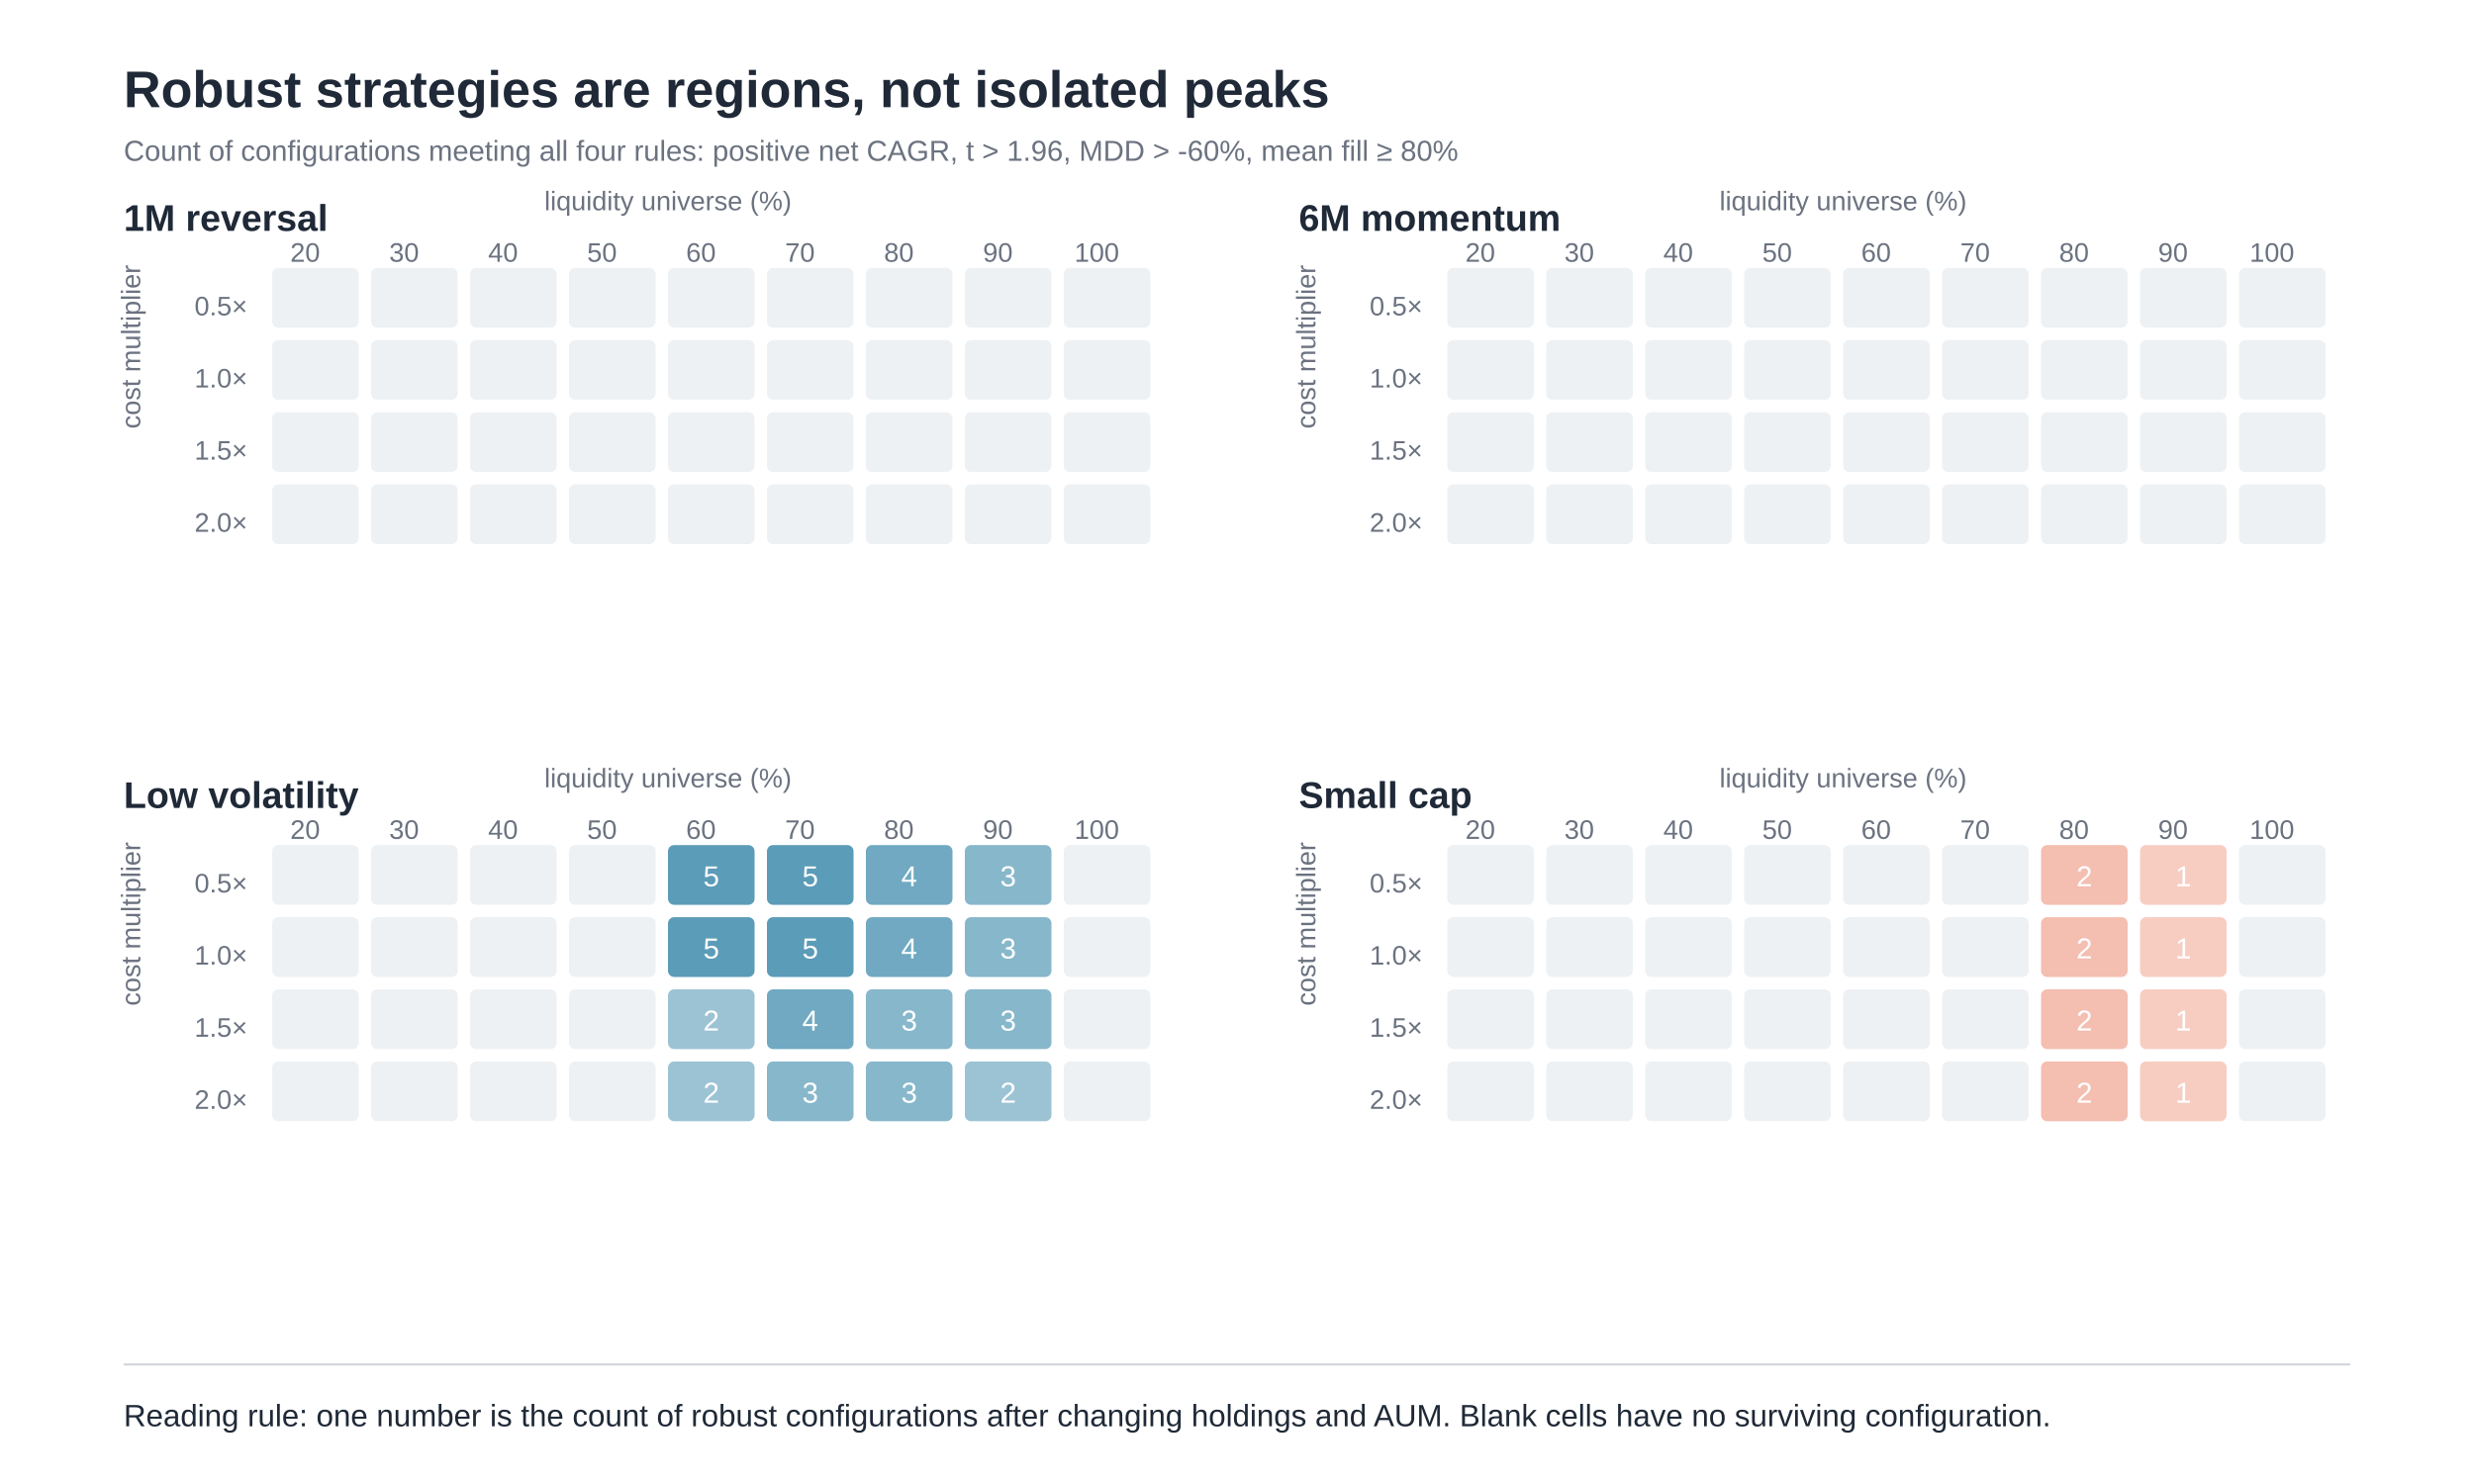
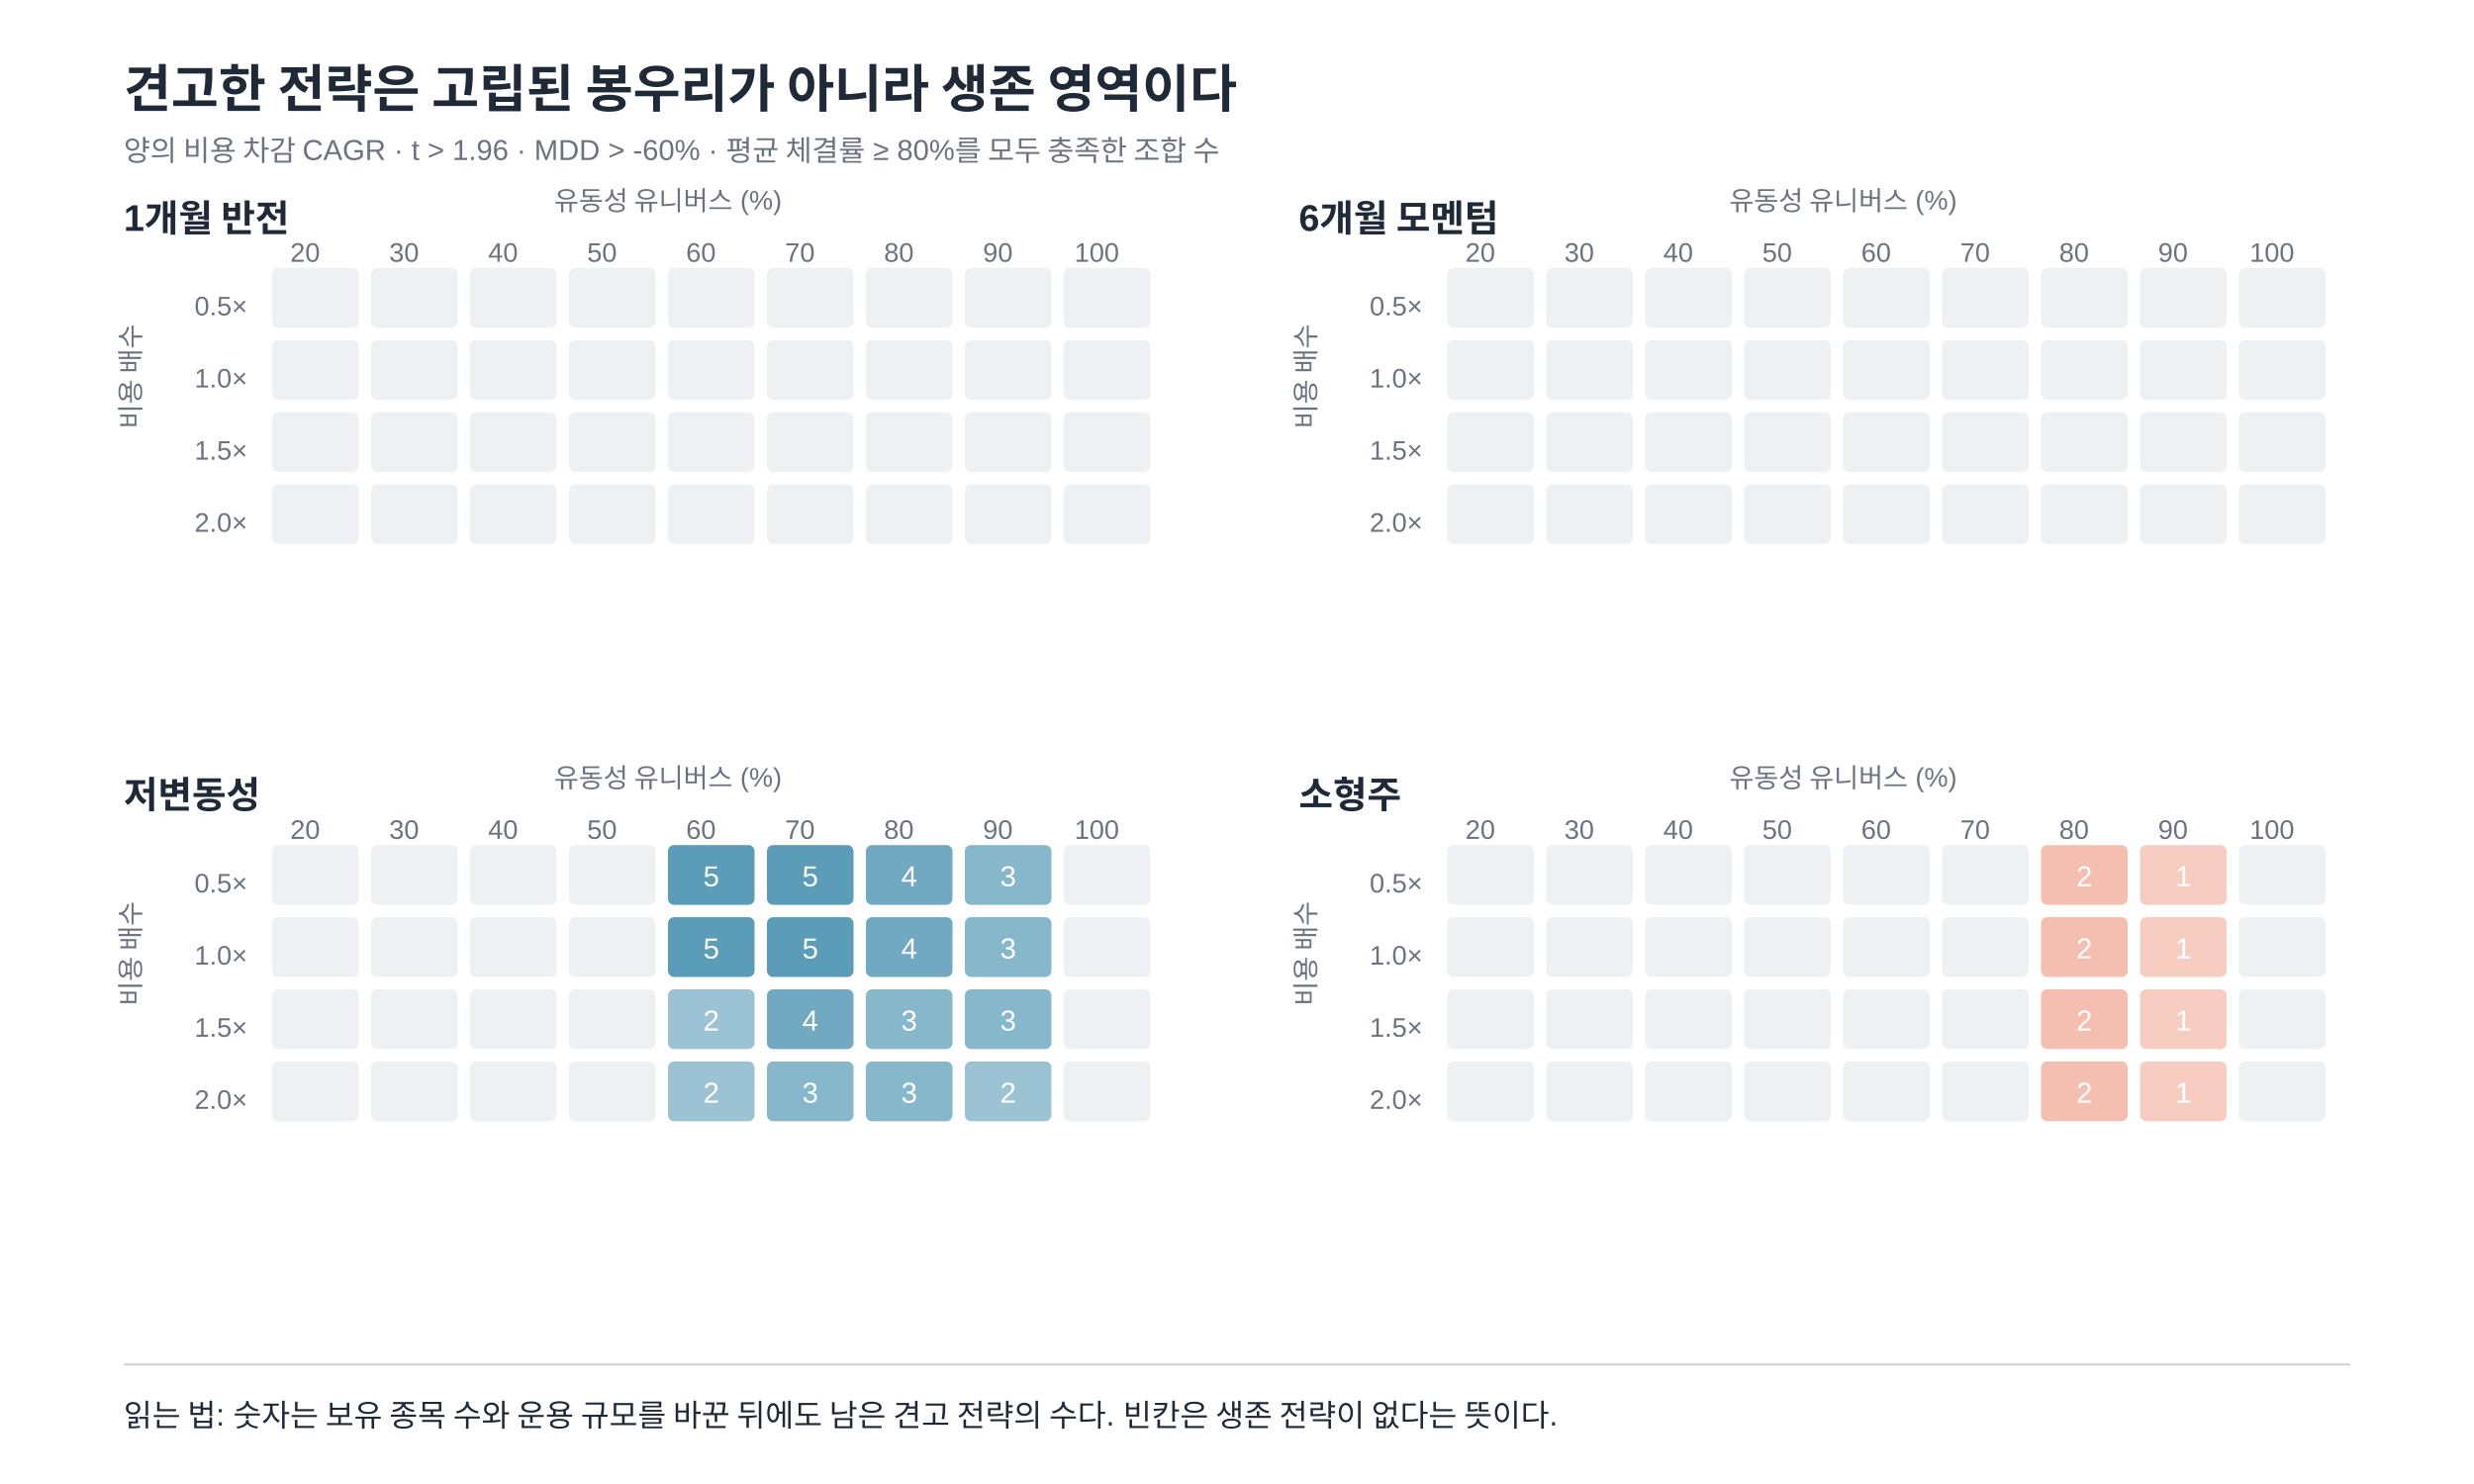
<svg xmlns="http://www.w3.org/2000/svg" width="1200" height="720" viewBox="0 0 1200 720" role="img" aria-labelledby="title desc">
  <rect width="1200" height="720" fill="#FFFFFF" />
  <style>text{font-family:Arial,sans-serif;fill:#1F2937}.muted{fill:#6B7280}.small{font-size:14px}.axis{font-size:13px}.title{font-size:25px;font-weight:700}.panel{font-size:18px;font-weight:700}.note{font-size:15px}</style>
-   <text x="60" y="52" class="title">Robust strategies are regions, not isolated peaks</text>
-   <text x="60" y="78" class="muted small">Count of configurations meeting all four rules: positive net CAGR, t &gt; 1.96, MDD &gt; -60%, mean fill ≥ 80%</text>
-   <text x="60" y="112" class="panel">1M reversal</text>
+   <text x="60" y="52" class="title">견고한 전략은 고립된 봉우리가 아니라 생존 영역이다</text>
+   <text x="60" y="78" class="muted small">양의 비용 차감 CAGR · t &gt; 1.96 · MDD &gt; -60% · 평균 체결률 ≥ 80%를 모두 충족한 조합 수</text>
+   <text x="60" y="112" class="panel">1개월 반전</text>
  <text x="148" y="127" text-anchor="middle" class="axis muted">20</text>
  <text x="196" y="127" text-anchor="middle" class="axis muted">30</text>
  <text x="244" y="127" text-anchor="middle" class="axis muted">40</text>
  <text x="292" y="127" text-anchor="middle" class="axis muted">50</text>
  <text x="340" y="127" text-anchor="middle" class="axis muted">60</text>
  <text x="388" y="127" text-anchor="middle" class="axis muted">70</text>
  <text x="436" y="127" text-anchor="middle" class="axis muted">80</text>
  <text x="484" y="127" text-anchor="middle" class="axis muted">90</text>
  <text x="532" y="127" text-anchor="middle" class="axis muted">100</text>
-   <text x="324" y="102" text-anchor="middle" class="axis muted">liquidity universe (%)</text>
+   <text x="324" y="102" text-anchor="middle" class="axis muted">유동성 유니버스 (%)</text>
  <text x="120" y="153" text-anchor="end" class="axis muted">0.5×</text>
  <rect x="132" y="130" width="42" height="29" rx="3" fill="#EEF1F4" opacity="1.00" />
  <rect x="180" y="130" width="42" height="29" rx="3" fill="#EEF1F4" opacity="1.00" />
  <rect x="228" y="130" width="42" height="29" rx="3" fill="#EEF1F4" opacity="1.00" />
  <rect x="276" y="130" width="42" height="29" rx="3" fill="#EEF1F4" opacity="1.00" />
  <rect x="324" y="130" width="42" height="29" rx="3" fill="#EEF1F4" opacity="1.00" />
  <rect x="372" y="130" width="42" height="29" rx="3" fill="#EEF1F4" opacity="1.00" />
  <rect x="420" y="130" width="42" height="29" rx="3" fill="#EEF1F4" opacity="1.00" />
  <rect x="468" y="130" width="42" height="29" rx="3" fill="#EEF1F4" opacity="1.00" />
  <rect x="516" y="130" width="42" height="29" rx="3" fill="#EEF1F4" opacity="1.00" />
  <text x="120" y="188" text-anchor="end" class="axis muted">1.0×</text>
  <rect x="132" y="165" width="42" height="29" rx="3" fill="#EEF1F4" opacity="1.00" />
  <rect x="180" y="165" width="42" height="29" rx="3" fill="#EEF1F4" opacity="1.00" />
  <rect x="228" y="165" width="42" height="29" rx="3" fill="#EEF1F4" opacity="1.00" />
  <rect x="276" y="165" width="42" height="29" rx="3" fill="#EEF1F4" opacity="1.00" />
  <rect x="324" y="165" width="42" height="29" rx="3" fill="#EEF1F4" opacity="1.00" />
  <rect x="372" y="165" width="42" height="29" rx="3" fill="#EEF1F4" opacity="1.00" />
  <rect x="420" y="165" width="42" height="29" rx="3" fill="#EEF1F4" opacity="1.00" />
  <rect x="468" y="165" width="42" height="29" rx="3" fill="#EEF1F4" opacity="1.00" />
  <rect x="516" y="165" width="42" height="29" rx="3" fill="#EEF1F4" opacity="1.00" />
  <text x="120" y="223" text-anchor="end" class="axis muted">1.5×</text>
  <rect x="132" y="200" width="42" height="29" rx="3" fill="#EEF1F4" opacity="1.00" />
  <rect x="180" y="200" width="42" height="29" rx="3" fill="#EEF1F4" opacity="1.00" />
  <rect x="228" y="200" width="42" height="29" rx="3" fill="#EEF1F4" opacity="1.00" />
  <rect x="276" y="200" width="42" height="29" rx="3" fill="#EEF1F4" opacity="1.00" />
  <rect x="324" y="200" width="42" height="29" rx="3" fill="#EEF1F4" opacity="1.00" />
  <rect x="372" y="200" width="42" height="29" rx="3" fill="#EEF1F4" opacity="1.00" />
  <rect x="420" y="200" width="42" height="29" rx="3" fill="#EEF1F4" opacity="1.00" />
  <rect x="468" y="200" width="42" height="29" rx="3" fill="#EEF1F4" opacity="1.00" />
  <rect x="516" y="200" width="42" height="29" rx="3" fill="#EEF1F4" opacity="1.00" />
  <text x="120" y="258" text-anchor="end" class="axis muted">2.0×</text>
  <rect x="132" y="235" width="42" height="29" rx="3" fill="#EEF1F4" opacity="1.00" />
  <rect x="180" y="235" width="42" height="29" rx="3" fill="#EEF1F4" opacity="1.00" />
  <rect x="228" y="235" width="42" height="29" rx="3" fill="#EEF1F4" opacity="1.00" />
  <rect x="276" y="235" width="42" height="29" rx="3" fill="#EEF1F4" opacity="1.00" />
  <rect x="324" y="235" width="42" height="29" rx="3" fill="#EEF1F4" opacity="1.00" />
  <rect x="372" y="235" width="42" height="29" rx="3" fill="#EEF1F4" opacity="1.00" />
  <rect x="420" y="235" width="42" height="29" rx="3" fill="#EEF1F4" opacity="1.00" />
  <rect x="468" y="235" width="42" height="29" rx="3" fill="#EEF1F4" opacity="1.00" />
  <rect x="516" y="235" width="42" height="29" rx="3" fill="#EEF1F4" opacity="1.00" />
-   <text x="68" y="208" transform="rotate(-90 68 208)" class="axis muted">cost multiplier</text>
-   <text x="630" y="112" class="panel">6M momentum</text>
+   <text x="68" y="208" transform="rotate(-90 68 208)" class="axis muted">비용 배수</text>
+   <text x="630" y="112" class="panel">6개월 모멘텀</text>
  <text x="718" y="127" text-anchor="middle" class="axis muted">20</text>
  <text x="766" y="127" text-anchor="middle" class="axis muted">30</text>
  <text x="814" y="127" text-anchor="middle" class="axis muted">40</text>
  <text x="862" y="127" text-anchor="middle" class="axis muted">50</text>
  <text x="910" y="127" text-anchor="middle" class="axis muted">60</text>
  <text x="958" y="127" text-anchor="middle" class="axis muted">70</text>
  <text x="1006" y="127" text-anchor="middle" class="axis muted">80</text>
  <text x="1054" y="127" text-anchor="middle" class="axis muted">90</text>
  <text x="1102" y="127" text-anchor="middle" class="axis muted">100</text>
-   <text x="894" y="102" text-anchor="middle" class="axis muted">liquidity universe (%)</text>
+   <text x="894" y="102" text-anchor="middle" class="axis muted">유동성 유니버스 (%)</text>
  <text x="690" y="153" text-anchor="end" class="axis muted">0.5×</text>
  <rect x="702" y="130" width="42" height="29" rx="3" fill="#EEF1F4" opacity="1.00" />
  <rect x="750" y="130" width="42" height="29" rx="3" fill="#EEF1F4" opacity="1.00" />
  <rect x="798" y="130" width="42" height="29" rx="3" fill="#EEF1F4" opacity="1.00" />
  <rect x="846" y="130" width="42" height="29" rx="3" fill="#EEF1F4" opacity="1.00" />
  <rect x="894" y="130" width="42" height="29" rx="3" fill="#EEF1F4" opacity="1.00" />
  <rect x="942" y="130" width="42" height="29" rx="3" fill="#EEF1F4" opacity="1.00" />
  <rect x="990" y="130" width="42" height="29" rx="3" fill="#EEF1F4" opacity="1.00" />
  <rect x="1038" y="130" width="42" height="29" rx="3" fill="#EEF1F4" opacity="1.00" />
  <rect x="1086" y="130" width="42" height="29" rx="3" fill="#EEF1F4" opacity="1.00" />
  <text x="690" y="188" text-anchor="end" class="axis muted">1.0×</text>
  <rect x="702" y="165" width="42" height="29" rx="3" fill="#EEF1F4" opacity="1.00" />
  <rect x="750" y="165" width="42" height="29" rx="3" fill="#EEF1F4" opacity="1.00" />
  <rect x="798" y="165" width="42" height="29" rx="3" fill="#EEF1F4" opacity="1.00" />
  <rect x="846" y="165" width="42" height="29" rx="3" fill="#EEF1F4" opacity="1.00" />
  <rect x="894" y="165" width="42" height="29" rx="3" fill="#EEF1F4" opacity="1.00" />
  <rect x="942" y="165" width="42" height="29" rx="3" fill="#EEF1F4" opacity="1.00" />
  <rect x="990" y="165" width="42" height="29" rx="3" fill="#EEF1F4" opacity="1.00" />
  <rect x="1038" y="165" width="42" height="29" rx="3" fill="#EEF1F4" opacity="1.00" />
  <rect x="1086" y="165" width="42" height="29" rx="3" fill="#EEF1F4" opacity="1.00" />
  <text x="690" y="223" text-anchor="end" class="axis muted">1.5×</text>
  <rect x="702" y="200" width="42" height="29" rx="3" fill="#EEF1F4" opacity="1.00" />
  <rect x="750" y="200" width="42" height="29" rx="3" fill="#EEF1F4" opacity="1.00" />
  <rect x="798" y="200" width="42" height="29" rx="3" fill="#EEF1F4" opacity="1.00" />
  <rect x="846" y="200" width="42" height="29" rx="3" fill="#EEF1F4" opacity="1.00" />
  <rect x="894" y="200" width="42" height="29" rx="3" fill="#EEF1F4" opacity="1.00" />
  <rect x="942" y="200" width="42" height="29" rx="3" fill="#EEF1F4" opacity="1.00" />
  <rect x="990" y="200" width="42" height="29" rx="3" fill="#EEF1F4" opacity="1.00" />
  <rect x="1038" y="200" width="42" height="29" rx="3" fill="#EEF1F4" opacity="1.00" />
  <rect x="1086" y="200" width="42" height="29" rx="3" fill="#EEF1F4" opacity="1.00" />
  <text x="690" y="258" text-anchor="end" class="axis muted">2.0×</text>
  <rect x="702" y="235" width="42" height="29" rx="3" fill="#EEF1F4" opacity="1.00" />
  <rect x="750" y="235" width="42" height="29" rx="3" fill="#EEF1F4" opacity="1.00" />
  <rect x="798" y="235" width="42" height="29" rx="3" fill="#EEF1F4" opacity="1.00" />
  <rect x="846" y="235" width="42" height="29" rx="3" fill="#EEF1F4" opacity="1.00" />
  <rect x="894" y="235" width="42" height="29" rx="3" fill="#EEF1F4" opacity="1.00" />
  <rect x="942" y="235" width="42" height="29" rx="3" fill="#EEF1F4" opacity="1.00" />
  <rect x="990" y="235" width="42" height="29" rx="3" fill="#EEF1F4" opacity="1.00" />
  <rect x="1038" y="235" width="42" height="29" rx="3" fill="#EEF1F4" opacity="1.00" />
  <rect x="1086" y="235" width="42" height="29" rx="3" fill="#EEF1F4" opacity="1.00" />
-   <text x="638" y="208" transform="rotate(-90 638 208)" class="axis muted">cost multiplier</text>
-   <text x="60" y="392" class="panel">Low volatility</text>
+   <text x="638" y="208" transform="rotate(-90 638 208)" class="axis muted">비용 배수</text>
+   <text x="60" y="392" class="panel">저변동성</text>
  <text x="148" y="407" text-anchor="middle" class="axis muted">20</text>
  <text x="196" y="407" text-anchor="middle" class="axis muted">30</text>
  <text x="244" y="407" text-anchor="middle" class="axis muted">40</text>
  <text x="292" y="407" text-anchor="middle" class="axis muted">50</text>
  <text x="340" y="407" text-anchor="middle" class="axis muted">60</text>
  <text x="388" y="407" text-anchor="middle" class="axis muted">70</text>
  <text x="436" y="407" text-anchor="middle" class="axis muted">80</text>
  <text x="484" y="407" text-anchor="middle" class="axis muted">90</text>
  <text x="532" y="407" text-anchor="middle" class="axis muted">100</text>
-   <text x="324" y="382" text-anchor="middle" class="axis muted">liquidity universe (%)</text>
+   <text x="324" y="382" text-anchor="middle" class="axis muted">유동성 유니버스 (%)</text>
  <text x="120" y="433" text-anchor="end" class="axis muted">0.5×</text>
  <rect x="132" y="410" width="42" height="29" rx="3" fill="#EEF1F4" opacity="1.00" />
  <rect x="180" y="410" width="42" height="29" rx="3" fill="#EEF1F4" opacity="1.00" />
  <rect x="228" y="410" width="42" height="29" rx="3" fill="#EEF1F4" opacity="1.00" />
  <rect x="276" y="410" width="42" height="29" rx="3" fill="#EEF1F4" opacity="1.00" />
  <rect x="324" y="410" width="42" height="29" rx="3" fill="#247BA0" opacity="0.75" />
  <text x="345" y="430" text-anchor="middle" class="small" fill="#FFFFFF" style="fill:#FFFFFF">5</text>
  <rect x="372" y="410" width="42" height="29" rx="3" fill="#247BA0" opacity="0.75" />
  <text x="393" y="430" text-anchor="middle" class="small" fill="#FFFFFF" style="fill:#FFFFFF">5</text>
  <rect x="420" y="410" width="42" height="29" rx="3" fill="#247BA0" opacity="0.65" />
  <text x="441" y="430" text-anchor="middle" class="small" fill="#FFFFFF" style="fill:#FFFFFF">4</text>
  <rect x="468" y="410" width="42" height="29" rx="3" fill="#247BA0" opacity="0.55" />
  <text x="489" y="430" text-anchor="middle" class="small" fill="#FFFFFF" style="fill:#FFFFFF">3</text>
  <rect x="516" y="410" width="42" height="29" rx="3" fill="#EEF1F4" opacity="1.00" />
  <text x="120" y="468" text-anchor="end" class="axis muted">1.0×</text>
  <rect x="132" y="445" width="42" height="29" rx="3" fill="#EEF1F4" opacity="1.00" />
  <rect x="180" y="445" width="42" height="29" rx="3" fill="#EEF1F4" opacity="1.00" />
  <rect x="228" y="445" width="42" height="29" rx="3" fill="#EEF1F4" opacity="1.00" />
  <rect x="276" y="445" width="42" height="29" rx="3" fill="#EEF1F4" opacity="1.00" />
  <rect x="324" y="445" width="42" height="29" rx="3" fill="#247BA0" opacity="0.75" />
  <text x="345" y="465" text-anchor="middle" class="small" fill="#FFFFFF" style="fill:#FFFFFF">5</text>
  <rect x="372" y="445" width="42" height="29" rx="3" fill="#247BA0" opacity="0.75" />
  <text x="393" y="465" text-anchor="middle" class="small" fill="#FFFFFF" style="fill:#FFFFFF">5</text>
  <rect x="420" y="445" width="42" height="29" rx="3" fill="#247BA0" opacity="0.65" />
  <text x="441" y="465" text-anchor="middle" class="small" fill="#FFFFFF" style="fill:#FFFFFF">4</text>
  <rect x="468" y="445" width="42" height="29" rx="3" fill="#247BA0" opacity="0.55" />
  <text x="489" y="465" text-anchor="middle" class="small" fill="#FFFFFF" style="fill:#FFFFFF">3</text>
  <rect x="516" y="445" width="42" height="29" rx="3" fill="#EEF1F4" opacity="1.00" />
  <text x="120" y="503" text-anchor="end" class="axis muted">1.5×</text>
  <rect x="132" y="480" width="42" height="29" rx="3" fill="#EEF1F4" opacity="1.00" />
  <rect x="180" y="480" width="42" height="29" rx="3" fill="#EEF1F4" opacity="1.00" />
  <rect x="228" y="480" width="42" height="29" rx="3" fill="#EEF1F4" opacity="1.00" />
  <rect x="276" y="480" width="42" height="29" rx="3" fill="#EEF1F4" opacity="1.00" />
  <rect x="324" y="480" width="42" height="29" rx="3" fill="#247BA0" opacity="0.45" />
  <text x="345" y="500" text-anchor="middle" class="small" fill="#FFFFFF" style="fill:#FFFFFF">2</text>
  <rect x="372" y="480" width="42" height="29" rx="3" fill="#247BA0" opacity="0.65" />
  <text x="393" y="500" text-anchor="middle" class="small" fill="#FFFFFF" style="fill:#FFFFFF">4</text>
  <rect x="420" y="480" width="42" height="29" rx="3" fill="#247BA0" opacity="0.55" />
  <text x="441" y="500" text-anchor="middle" class="small" fill="#FFFFFF" style="fill:#FFFFFF">3</text>
  <rect x="468" y="480" width="42" height="29" rx="3" fill="#247BA0" opacity="0.55" />
  <text x="489" y="500" text-anchor="middle" class="small" fill="#FFFFFF" style="fill:#FFFFFF">3</text>
  <rect x="516" y="480" width="42" height="29" rx="3" fill="#EEF1F4" opacity="1.00" />
  <text x="120" y="538" text-anchor="end" class="axis muted">2.0×</text>
  <rect x="132" y="515" width="42" height="29" rx="3" fill="#EEF1F4" opacity="1.00" />
  <rect x="180" y="515" width="42" height="29" rx="3" fill="#EEF1F4" opacity="1.00" />
  <rect x="228" y="515" width="42" height="29" rx="3" fill="#EEF1F4" opacity="1.00" />
  <rect x="276" y="515" width="42" height="29" rx="3" fill="#EEF1F4" opacity="1.00" />
  <rect x="324" y="515" width="42" height="29" rx="3" fill="#247BA0" opacity="0.45" />
  <text x="345" y="535" text-anchor="middle" class="small" fill="#FFFFFF" style="fill:#FFFFFF">2</text>
  <rect x="372" y="515" width="42" height="29" rx="3" fill="#247BA0" opacity="0.55" />
  <text x="393" y="535" text-anchor="middle" class="small" fill="#FFFFFF" style="fill:#FFFFFF">3</text>
  <rect x="420" y="515" width="42" height="29" rx="3" fill="#247BA0" opacity="0.55" />
  <text x="441" y="535" text-anchor="middle" class="small" fill="#FFFFFF" style="fill:#FFFFFF">3</text>
  <rect x="468" y="515" width="42" height="29" rx="3" fill="#247BA0" opacity="0.45" />
  <text x="489" y="535" text-anchor="middle" class="small" fill="#FFFFFF" style="fill:#FFFFFF">2</text>
  <rect x="516" y="515" width="42" height="29" rx="3" fill="#EEF1F4" opacity="1.00" />
-   <text x="68" y="488" transform="rotate(-90 68 488)" class="axis muted">cost multiplier</text>
-   <text x="630" y="392" class="panel">Small cap</text>
+   <text x="68" y="488" transform="rotate(-90 68 488)" class="axis muted">비용 배수</text>
+   <text x="630" y="392" class="panel">소형주</text>
  <text x="718" y="407" text-anchor="middle" class="axis muted">20</text>
  <text x="766" y="407" text-anchor="middle" class="axis muted">30</text>
  <text x="814" y="407" text-anchor="middle" class="axis muted">40</text>
  <text x="862" y="407" text-anchor="middle" class="axis muted">50</text>
  <text x="910" y="407" text-anchor="middle" class="axis muted">60</text>
  <text x="958" y="407" text-anchor="middle" class="axis muted">70</text>
  <text x="1006" y="407" text-anchor="middle" class="axis muted">80</text>
  <text x="1054" y="407" text-anchor="middle" class="axis muted">90</text>
  <text x="1102" y="407" text-anchor="middle" class="axis muted">100</text>
-   <text x="894" y="382" text-anchor="middle" class="axis muted">liquidity universe (%)</text>
+   <text x="894" y="382" text-anchor="middle" class="axis muted">유동성 유니버스 (%)</text>
  <text x="690" y="433" text-anchor="end" class="axis muted">0.5×</text>
  <rect x="702" y="410" width="42" height="29" rx="3" fill="#EEF1F4" opacity="1.00" />
  <rect x="750" y="410" width="42" height="29" rx="3" fill="#EEF1F4" opacity="1.00" />
  <rect x="798" y="410" width="42" height="29" rx="3" fill="#EEF1F4" opacity="1.00" />
  <rect x="846" y="410" width="42" height="29" rx="3" fill="#EEF1F4" opacity="1.00" />
  <rect x="894" y="410" width="42" height="29" rx="3" fill="#EEF1F4" opacity="1.00" />
  <rect x="942" y="410" width="42" height="29" rx="3" fill="#EEF1F4" opacity="1.00" />
  <rect x="990" y="410" width="42" height="29" rx="3" fill="#E76F51" opacity="0.45" />
  <text x="1011" y="430" text-anchor="middle" class="small" fill="#FFFFFF" style="fill:#FFFFFF">2</text>
  <rect x="1038" y="410" width="42" height="29" rx="3" fill="#E76F51" opacity="0.35" />
  <text x="1059" y="430" text-anchor="middle" class="small" fill="#FFFFFF" style="fill:#FFFFFF">1</text>
  <rect x="1086" y="410" width="42" height="29" rx="3" fill="#EEF1F4" opacity="1.00" />
  <text x="690" y="468" text-anchor="end" class="axis muted">1.0×</text>
  <rect x="702" y="445" width="42" height="29" rx="3" fill="#EEF1F4" opacity="1.00" />
  <rect x="750" y="445" width="42" height="29" rx="3" fill="#EEF1F4" opacity="1.00" />
  <rect x="798" y="445" width="42" height="29" rx="3" fill="#EEF1F4" opacity="1.00" />
  <rect x="846" y="445" width="42" height="29" rx="3" fill="#EEF1F4" opacity="1.00" />
  <rect x="894" y="445" width="42" height="29" rx="3" fill="#EEF1F4" opacity="1.00" />
  <rect x="942" y="445" width="42" height="29" rx="3" fill="#EEF1F4" opacity="1.00" />
  <rect x="990" y="445" width="42" height="29" rx="3" fill="#E76F51" opacity="0.45" />
  <text x="1011" y="465" text-anchor="middle" class="small" fill="#FFFFFF" style="fill:#FFFFFF">2</text>
  <rect x="1038" y="445" width="42" height="29" rx="3" fill="#E76F51" opacity="0.35" />
  <text x="1059" y="465" text-anchor="middle" class="small" fill="#FFFFFF" style="fill:#FFFFFF">1</text>
  <rect x="1086" y="445" width="42" height="29" rx="3" fill="#EEF1F4" opacity="1.00" />
  <text x="690" y="503" text-anchor="end" class="axis muted">1.5×</text>
  <rect x="702" y="480" width="42" height="29" rx="3" fill="#EEF1F4" opacity="1.00" />
  <rect x="750" y="480" width="42" height="29" rx="3" fill="#EEF1F4" opacity="1.00" />
  <rect x="798" y="480" width="42" height="29" rx="3" fill="#EEF1F4" opacity="1.00" />
  <rect x="846" y="480" width="42" height="29" rx="3" fill="#EEF1F4" opacity="1.00" />
  <rect x="894" y="480" width="42" height="29" rx="3" fill="#EEF1F4" opacity="1.00" />
  <rect x="942" y="480" width="42" height="29" rx="3" fill="#EEF1F4" opacity="1.00" />
  <rect x="990" y="480" width="42" height="29" rx="3" fill="#E76F51" opacity="0.45" />
  <text x="1011" y="500" text-anchor="middle" class="small" fill="#FFFFFF" style="fill:#FFFFFF">2</text>
  <rect x="1038" y="480" width="42" height="29" rx="3" fill="#E76F51" opacity="0.35" />
  <text x="1059" y="500" text-anchor="middle" class="small" fill="#FFFFFF" style="fill:#FFFFFF">1</text>
  <rect x="1086" y="480" width="42" height="29" rx="3" fill="#EEF1F4" opacity="1.00" />
  <text x="690" y="538" text-anchor="end" class="axis muted">2.0×</text>
  <rect x="702" y="515" width="42" height="29" rx="3" fill="#EEF1F4" opacity="1.00" />
  <rect x="750" y="515" width="42" height="29" rx="3" fill="#EEF1F4" opacity="1.00" />
  <rect x="798" y="515" width="42" height="29" rx="3" fill="#EEF1F4" opacity="1.00" />
  <rect x="846" y="515" width="42" height="29" rx="3" fill="#EEF1F4" opacity="1.00" />
  <rect x="894" y="515" width="42" height="29" rx="3" fill="#EEF1F4" opacity="1.00" />
  <rect x="942" y="515" width="42" height="29" rx="3" fill="#EEF1F4" opacity="1.00" />
  <rect x="990" y="515" width="42" height="29" rx="3" fill="#E76F51" opacity="0.45" />
  <text x="1011" y="535" text-anchor="middle" class="small" fill="#FFFFFF" style="fill:#FFFFFF">2</text>
  <rect x="1038" y="515" width="42" height="29" rx="3" fill="#E76F51" opacity="0.35" />
  <text x="1059" y="535" text-anchor="middle" class="small" fill="#FFFFFF" style="fill:#FFFFFF">1</text>
  <rect x="1086" y="515" width="42" height="29" rx="3" fill="#EEF1F4" opacity="1.00" />
-   <text x="638" y="488" transform="rotate(-90 638 488)" class="axis muted">cost multiplier</text>
+   <text x="638" y="488" transform="rotate(-90 638 488)" class="axis muted">비용 배수</text>
  <line x1="60" y1="662" x2="1140" y2="662" stroke="#D1D5DB" />
-   <text x="60" y="692" class="note">Reading rule: one number is the count of robust configurations after changing holdings and AUM. Blank cells have no surviving configuration.</text>
+   <text x="60" y="692" class="note">읽는 법: 숫자는 보유 종목 수와 운용 규모를 바꾼 뒤에도 남은 견고 전략의 수다. 빈칸은 생존 전략이 없다는 뜻이다.</text>
</svg>
